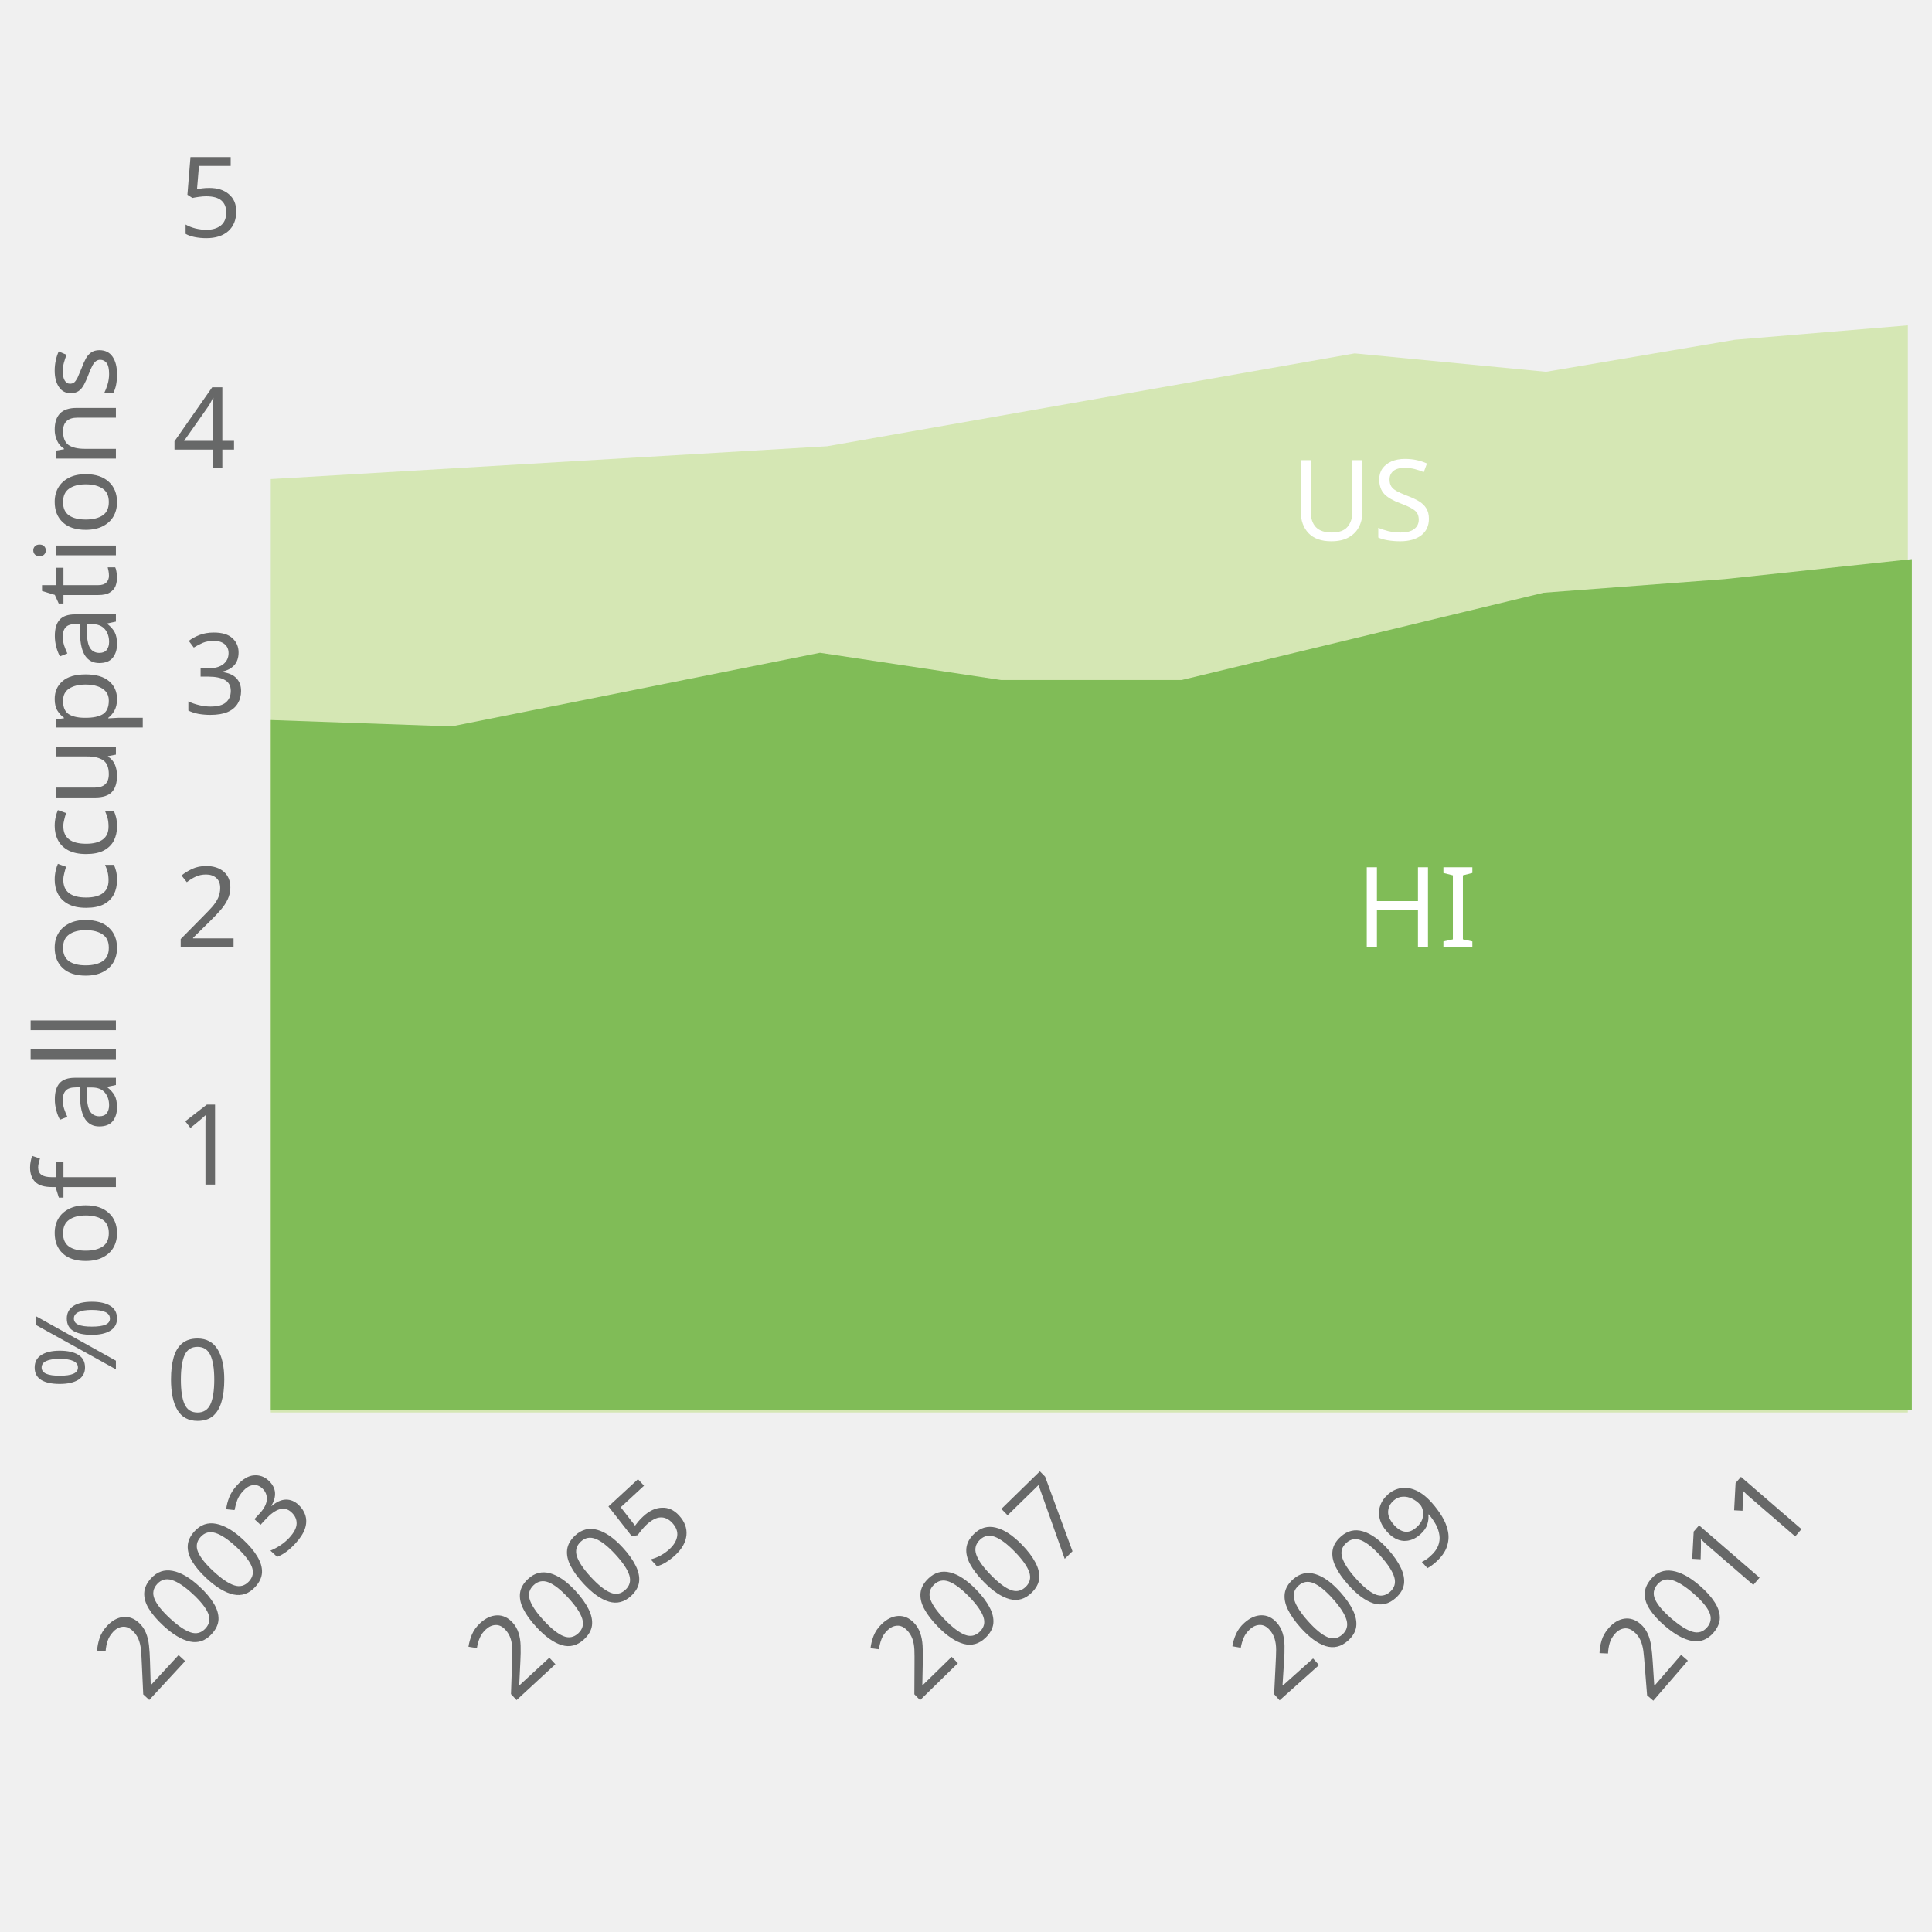
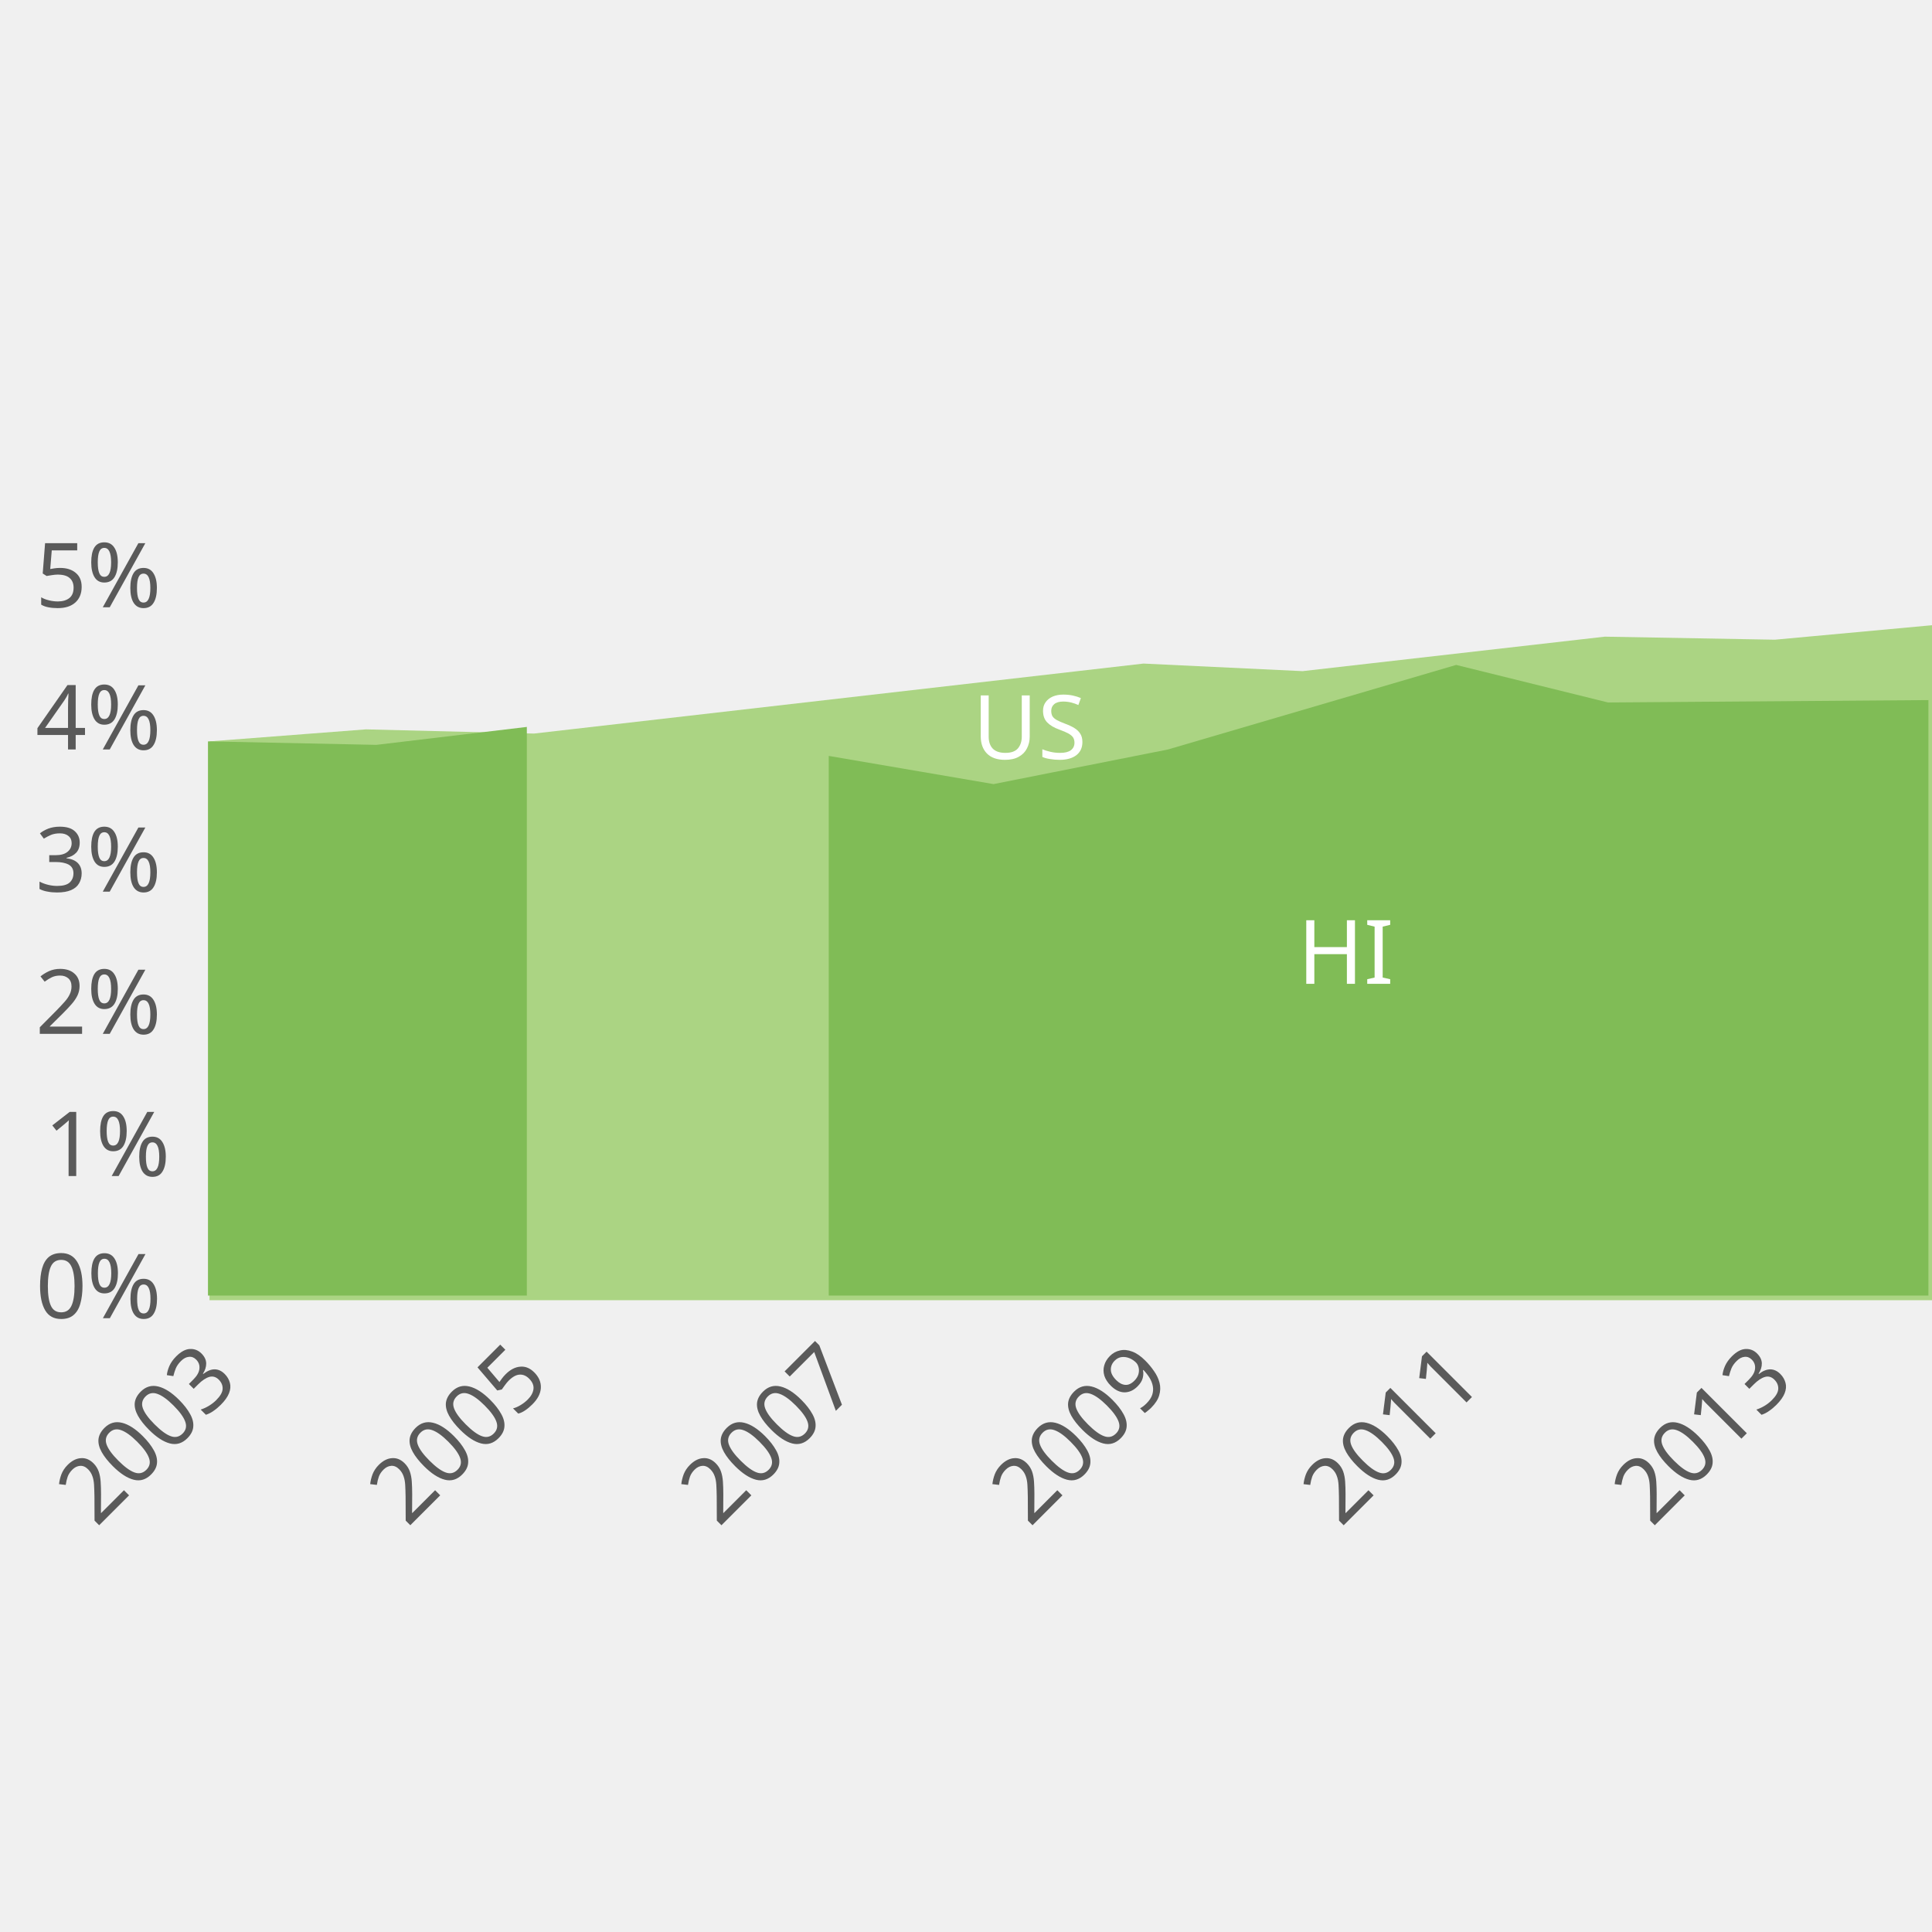
<svg xmlns="http://www.w3.org/2000/svg" width="217" height="217" viewBox="0 0 217 217">
-   <path fill="#D5E7B4" d="M30.412 53.808l62.49-3.686 59.255-10.43 21.488 2.067 21.222-3.597 19.42-1.62V158.65H30.413" />
-   <path fill="#80BC57" d="M30.412 80.873v77.506h184.325V62.8L193.7 65.046l-20.323 1.53-40.644 9.8h-20.318l-20.32-3.057-41.363 8.27" />
-   <g font-family="'ArialMT'">
-     <text transform="translate(18.597 159.465)" fill="#676868" font-size="12.588">0</text>
-     <text transform="translate(19.686 133.05)" fill="#676868" font-size="12.588">1</text>
-     <text transform="translate(19.686 106.397)" fill="#676868" font-size="12.588">2</text>
-     <text transform="translate(20.594 80.17)" fill="#676868" font-size="12.588">3</text>
-     <text transform="translate(19.333 52.547)" fill="#676868" font-size="12.588">4</text>
-     <text transform="translate(20.05 26.625)" fill="#676868" font-size="12.588">5</text>
-     <text transform="rotate(-47.258 226.904 77.005)" fill="#676868" font-size="12.588">2003</text>
-     <text transform="rotate(-42.7 273.568 22.042)" fill="#676868" font-size="12.588">2005</text>
-     <text transform="rotate(-44.332 286.337 -30.605)" fill="#676868" font-size="12.588">2007</text>
-     <text transform="rotate(-41.807 322.183 -91.866)" fill="#676868" font-size="12.588">2009</text>
-     <text transform="rotate(-49.18 301.86 -106.717)" fill="#676868" font-size="12.589">2011</text>
-     <text transform="rotate(-90 84.535 71.517)" fill="#676868" font-size="12.588">% of all occupations</text>
-     <text transform="translate(152.295 106.397)" fill="#FFF" font-size="12.588">HI</text>
-     <text transform="translate(144.963 60.67)" fill="#FFF" font-size="12.588">US</text>
+   <text transform="translate(4 148.055)" fill="#5A5A5A" font-family="'Montserrat-Regular'" font-size="10.071">0%</text>
+   <text transform="translate(4.985 132.09)" fill="#5A5A5A" font-family="'Montserrat-Regular'" font-size="10.071">1%</text>
+   <text transform="translate(3.985 116.12)" fill="#5A5A5A" font-family="'Montserrat-Regular'" font-size="10.071">2%</text>
+   <text transform="translate(3.985 100.148)" fill="#5A5A5A" font-family="'Montserrat-Regular'" font-size="10.071">3%</text>
+   <text transform="translate(3.985 84.18)" fill="#5A5A5A" font-family="'Montserrat-Regular'" font-size="10.071">4%</text>
+   <text transform="translate(3.985 68.21)" fill="#5A5A5A" font-family="'Montserrat-Regular'" font-size="10.071">5%</text>
+   <text transform="rotate(-45 212.606 72.796)" fill="#5A5A5A" font-family="'Montserrat-Regular'" font-size="10.071">2003</text>
+   <text transform="rotate(-45 230.078 30.61)" fill="#5A5A5A" font-family="'Montserrat-Regular'" font-size="10.071">2005</text>
+   <text transform="rotate(-45 247.552 -11.573)" fill="#5A5A5A" font-family="'Montserrat-Regular'" font-size="10.071">2007</text>
+   <text transform="rotate(-45 265.023 -53.75)" fill="#5A5A5A" font-family="'Montserrat-Regular'" font-size="10.071">2009</text>
+   <text transform="rotate(-45 282.5 -95.933)" fill="#5A5A5A" font-family="'Montserrat-Regular'" font-size="10.071">2011</text>
+   <text transform="rotate(-45 299.972 -138.117)" fill="#5A5A5A" font-family="'Montserrat-Regular'" font-size="10.071">2013</text>
+   <g>
+     <path fill-rule="evenodd" clip-rule="evenodd" fill="#ABD483" d="M23.53 83.27v62.77H217V70.225l-17.648 1.625-19.106-.34-33.94 3.872-17.876-.85-68.448 7.86-18.884-.47" />
+   </g>
+   <g fill="#80BC56">
+     <path fill-rule="evenodd" clip-rule="evenodd" d="M93.084 84.904v60.613h123.514V78.632l-35.983.27-17.058-4.218-32.375 9.497-19.59 3.888" />
+     <path d="M23.36 83.27v62.247h35.814v-63.87l-16.9 2.015" />
+   </g>
+   <g fill="#FFF" font-family="'Montserrat-Bold'" font-size="10">
+     <text transform="translate(145.75 110.5)">HI</text>
+     <text transform="translate(109.25 85.25)">US</text>
  </g>
</svg>
